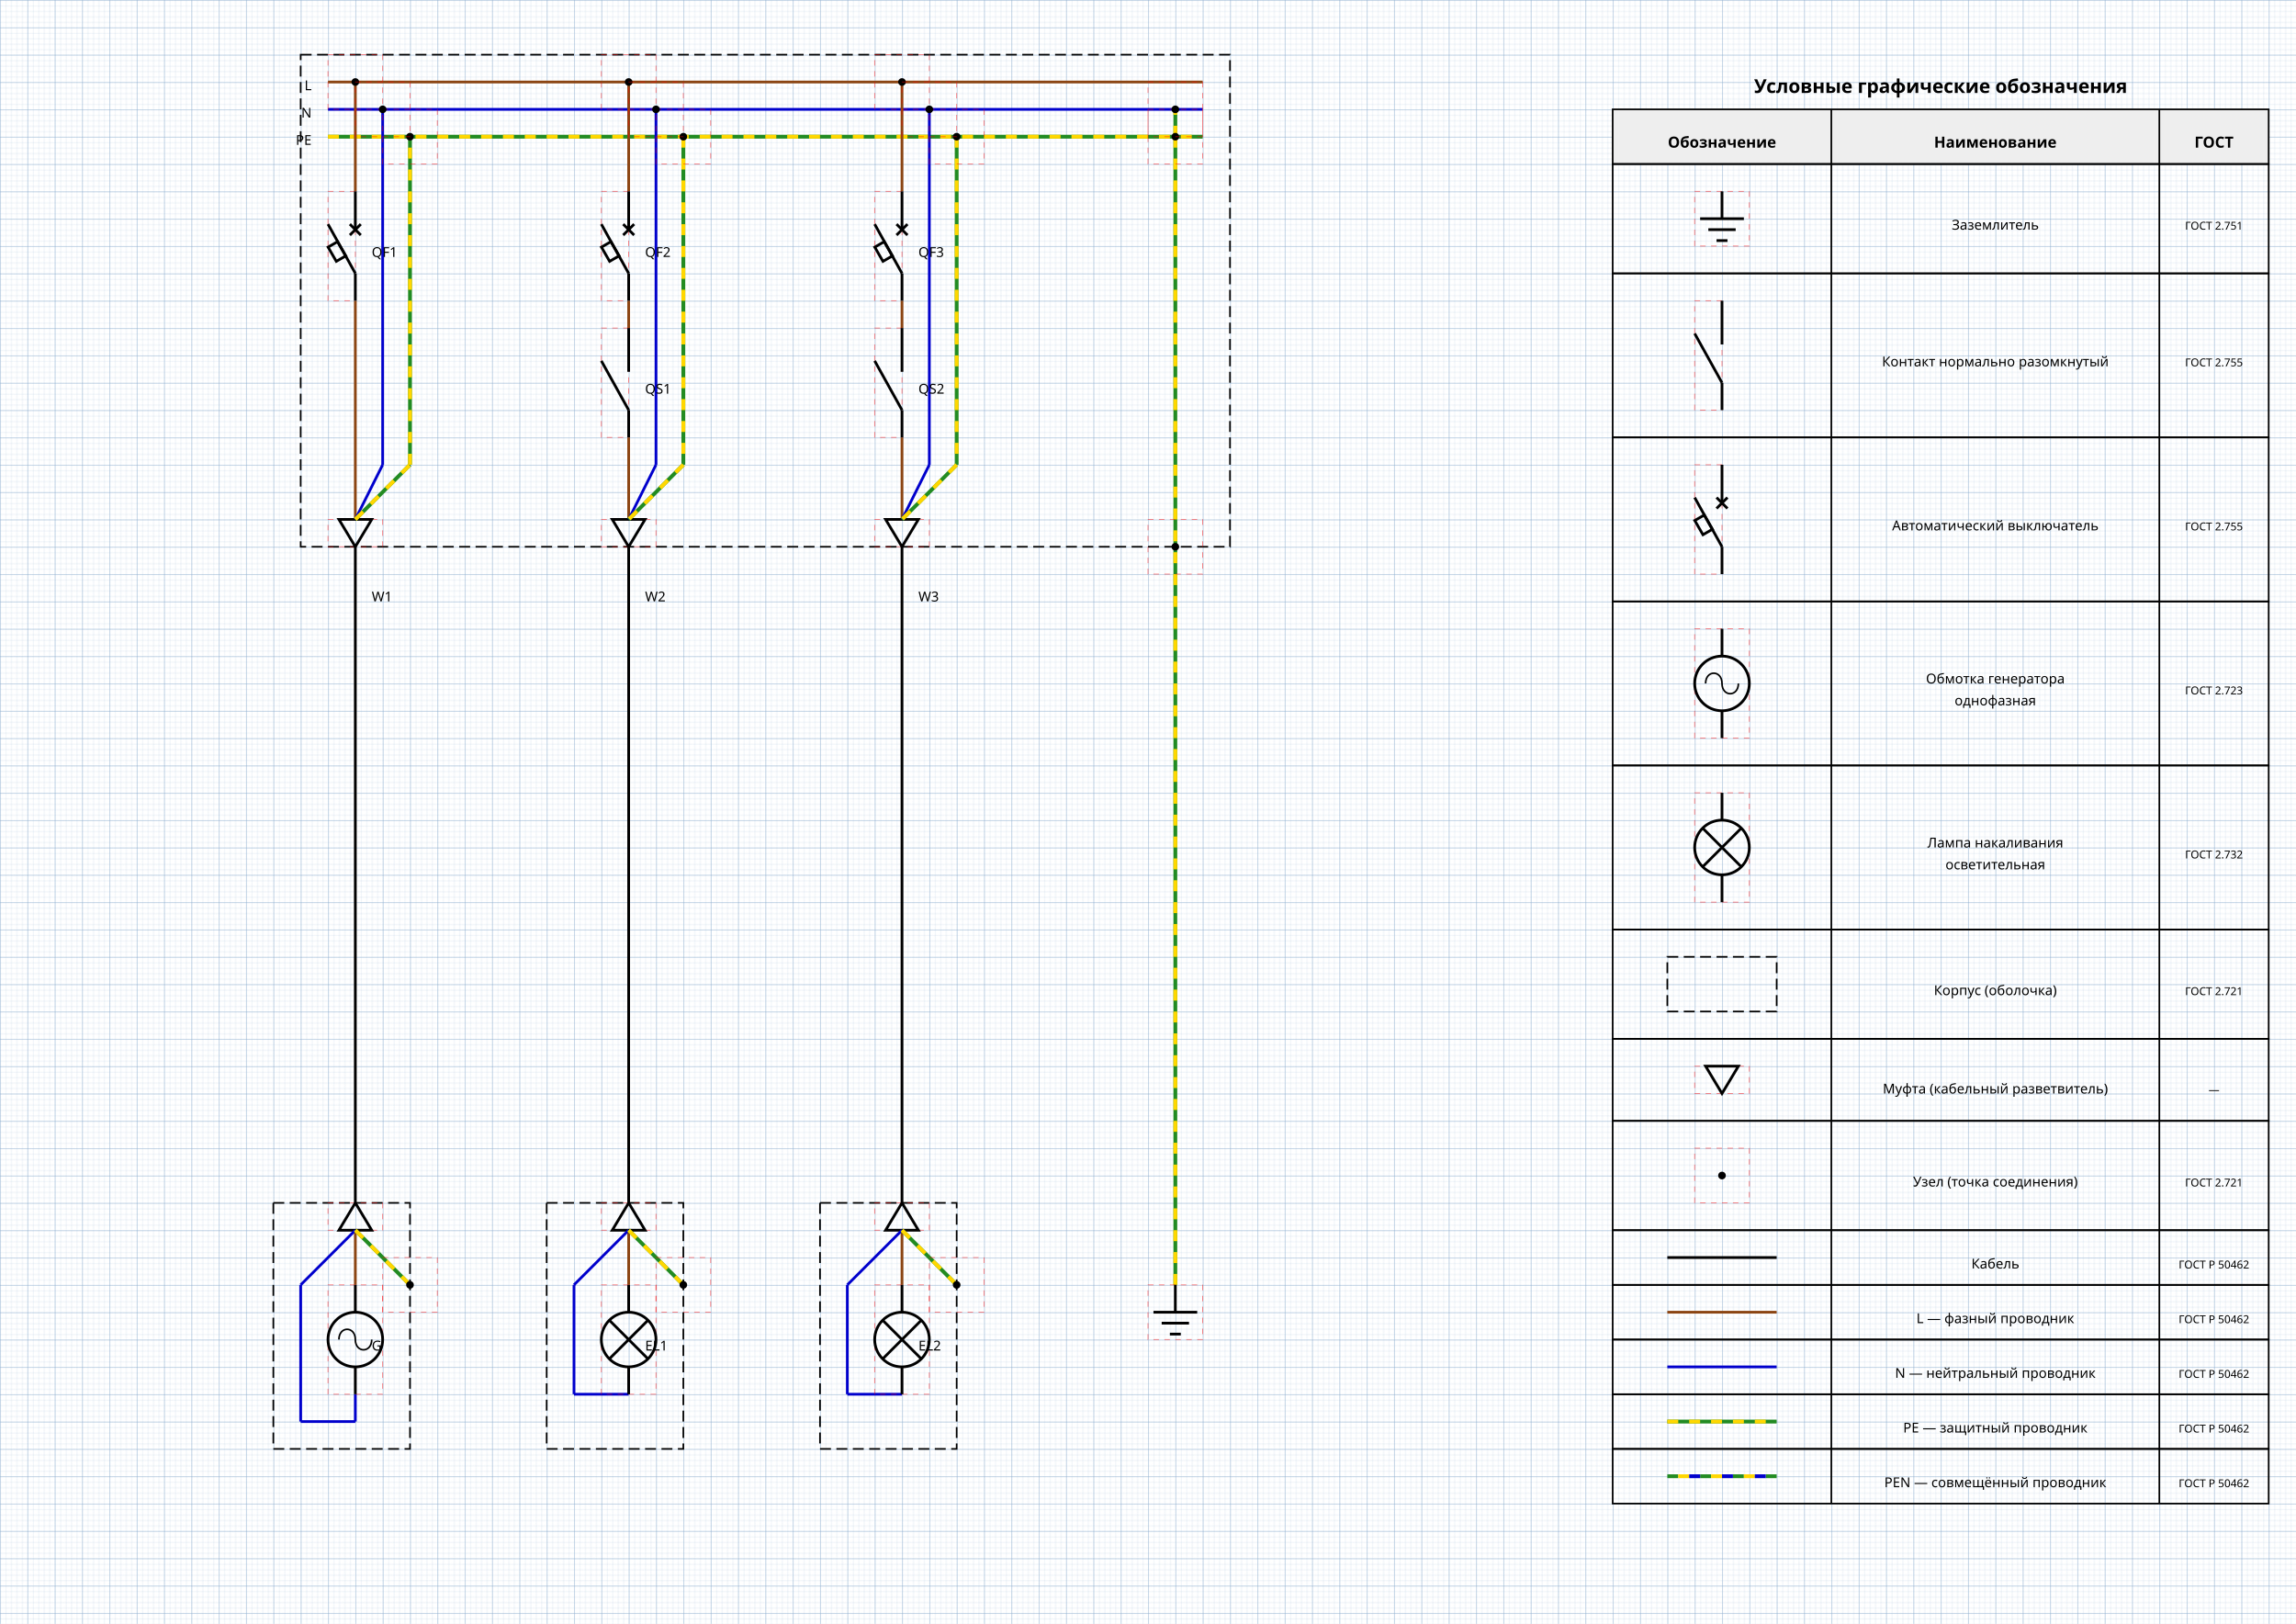
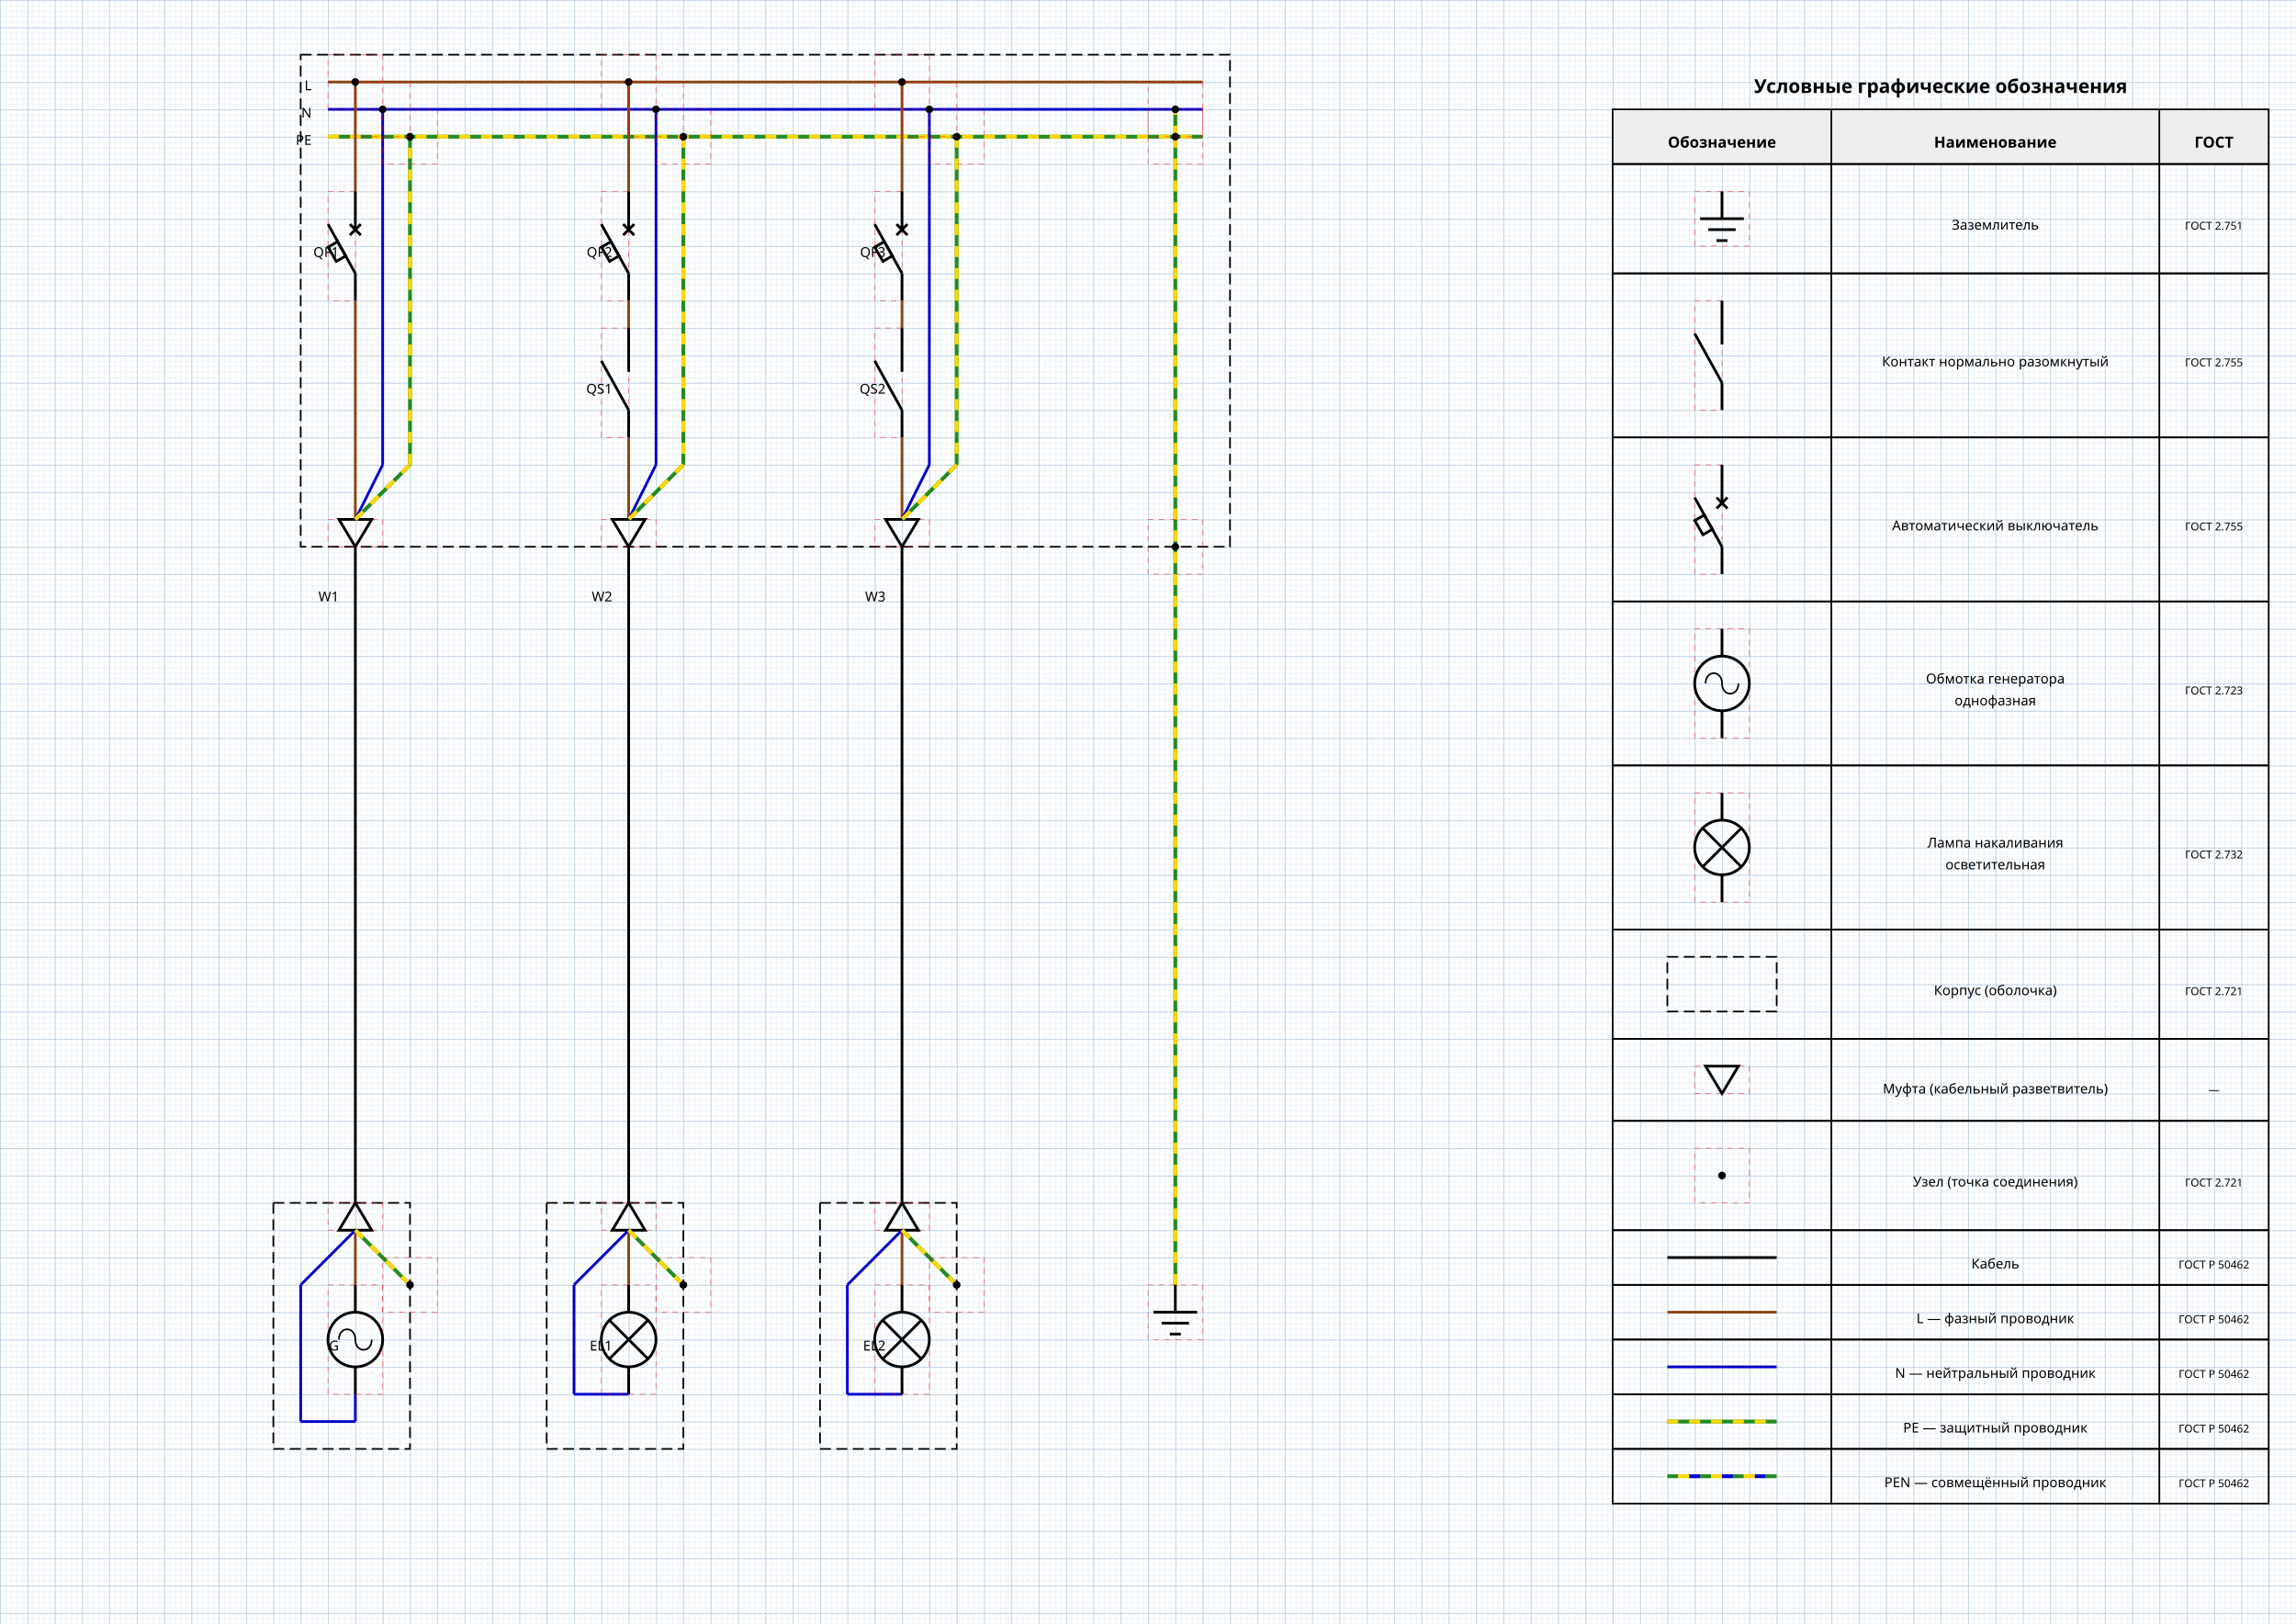
<svg xmlns="http://www.w3.org/2000/svg" width="420mm" height="297mm" viewBox="0 0 420 297">
  <rect width="420" height="297" fill="white" />
  <defs>
    <pattern id="mm1" width="1" height="1" patternUnits="userSpaceOnUse">
      <line x1="0" y1="0" x2="0" y2="1" stroke="#c8d8e8" stroke-width="0.1" />
      <line x1="0" y1="0" x2="1" y2="0" stroke="#c8d8e8" stroke-width="0.1" />
    </pattern>
    <pattern id="mm5" width="5" height="5" patternUnits="userSpaceOnUse">
      <rect width="5" height="5" fill="url(#mm1)" />
      <line x1="0" y1="0" x2="0" y2="5" stroke="#90b0d0" stroke-width="0.15" />
      <line x1="0" y1="0" x2="5" y2="0" stroke="#90b0d0" stroke-width="0.15" />
    </pattern>
    <symbol id="ugo-node" overflow="visible">
      <rect x="-5" y="-5" width="10" height="10" fill="none" stroke="red" stroke-width="0.15" stroke-dasharray="1,1" opacity="0.5" />
      <circle cx="0" cy="0" r="0.7" fill="black" stroke="none" />
    </symbol>
    <symbol id="ugo-ground" overflow="visible">
      <rect x="-5" y="0" width="10" height="10" fill="none" stroke="red" stroke-width="0.15" stroke-dasharray="1,1" opacity="0.5" />
      <g stroke="black" stroke-width="0.5">
        <line x1="0" y1="0" x2="0" y2="5" />
        <line x1="-4" y1="5" x2="4" y2="5" />
        <line x1="-2.5" y1="7" x2="2.5" y2="7" />
        <line x1="-1" y1="9" x2="1" y2="9" />
      </g>
    </symbol>
    <symbol id="ugo-contact" overflow="visible">
      <rect x="-5" y="0" width="5" height="20" fill="none" stroke="red" stroke-width="0.15" stroke-dasharray="1,1" opacity="0.5" />
      <g stroke="black" stroke-width="0.5" fill="none">
        <line x1="0" y1="0" x2="0" y2="8" />
        <line x1="0" y1="15" x2="-5" y2="6" />
        <line x1="0" y1="15" x2="0" y2="20" />
      </g>
    </symbol>
    <symbol id="ugo-breaker" overflow="visible">
      <rect x="-5" y="0" width="5" height="20" fill="none" stroke="red" stroke-width="0.15" stroke-dasharray="1,1" opacity="0.5" />
      <g stroke="black" stroke-width="0.5" fill="none">
        <line x1="0" y1="0" x2="0" y2="7" />
        <line x1="-1" y1="6" x2="1" y2="8" />
        <line x1="-1" y1="8" x2="1" y2="6" />
        <line x1="0" y1="15" x2="-5" y2="6" />
        <rect x="-2" y="-1.5" width="2" height="3" fill="none" stroke="black" stroke-width="0.5" transform="translate(-2.5, 10.5) rotate(-30)" />
        <line x1="0" y1="15" x2="0" y2="20" />
      </g>
    </symbol>
    <symbol id="ugo-generator" overflow="visible">
      <rect x="-5" y="0" width="10" height="20" fill="none" stroke="red" stroke-width="0.15" stroke-dasharray="1,1" opacity="0.5" />
      <g stroke="black" stroke-width="0.5" fill="none">
        <line x1="0" y1="0" x2="0" y2="5" />
        <circle cx="0" cy="10" r="5" />
        <path d="M-3,10 C-3,7.5 0,7.5 0,10 S3,12.5 3,10" stroke-width="0.3" />
        <line x1="0" y1="15" x2="0" y2="20" />
      </g>
    </symbol>
    <symbol id="ugo-lamp" overflow="visible">
      <rect x="-5" y="0" width="10" height="20" fill="none" stroke="red" stroke-width="0.15" stroke-dasharray="1,1" opacity="0.5" />
      <g stroke="black" stroke-width="0.5" fill="none">
        <line x1="0" y1="0" x2="0" y2="5" />
        <circle cx="0" cy="10" r="5" />
        <line x1="-3.5" y1="6.5" x2="3.5" y2="13.5" />
        <line x1="3.5" y1="6.5" x2="-3.5" y2="13.5" />
        <line x1="0" y1="15" x2="0" y2="20" />
      </g>
    </symbol>
    <symbol id="ugo-mufta" overflow="visible">
      <rect x="-5" y="0" width="10" height="5" fill="none" stroke="red" stroke-width="0.15" stroke-dasharray="1,1" opacity="0.5" />
      <polygon points="-3,0 3,0 0,5" stroke="black" stroke-width="0.5" fill="none" />
    </symbol>
  </defs>
  <rect width="420" height="297" fill="url(#mm5)" />
  <rect x="55" y="10" width="170" height="90" fill="none" stroke="black" stroke-width="0.3" stroke-dasharray="2,1" />
  <line x1="60" y1="15" x2="220" y2="15" stroke="#8B4513" stroke-width="0.5" />
  <line x1="60" y1="20" x2="220" y2="20" stroke="#0000CC" stroke-width="0.5" />
  <g stroke-width="0.7">
    <line x1="60" y1="25" x2="220" y2="25" stroke="#228B22" />
    <line x1="60" y1="25" x2="220" y2="25" stroke="#FFD700" stroke-dasharray="2,2" />
  </g>
  <rect x="50" y="220" width="25" height="45" fill="none" stroke="black" stroke-width="0.3" stroke-dasharray="2,1" />
  <rect x="100" y="220" width="25" height="45" fill="none" stroke="black" stroke-width="0.3" stroke-dasharray="2,1" />
  <rect x="150" y="220" width="25" height="45" fill="none" stroke="black" stroke-width="0.3" stroke-dasharray="2,1" />
  <g stroke="#8B4513" stroke-width="0.5">
    <line x1="65" y1="15" x2="65" y2="35" />
    <line x1="65" y1="55" x2="65" y2="95" />
    <line x1="65" y1="225" x2="65" y2="235" />
    <line x1="115" y1="15" x2="115" y2="35" />
    <line x1="115" y1="55" x2="115" y2="60" />
    <line x1="115" y1="80" x2="115" y2="95" />
    <line x1="115" y1="225" x2="115" y2="235" />
    <line x1="165" y1="15" x2="165" y2="35" />
    <line x1="165" y1="55" x2="165" y2="60" />
    <line x1="165" y1="80" x2="165" y2="95" />
    <line x1="165" y1="225" x2="165" y2="235" />
  </g>
  <use href="#ugo-breaker" x="65" y="35" />
  <use href="#ugo-breaker" x="115" y="35" />
  <use href="#ugo-contact" x="115" y="60" />
  <use href="#ugo-breaker" x="165" y="35" />
  <use href="#ugo-contact" x="165" y="60" />
  <use href="#ugo-mufta" x="65" y="95" />
  <line x1="65" y1="100" x2="65" y2="220" stroke="black" stroke-width="0.5" />
  <g transform="translate(65, 225) scale(1, -1)">
    <use href="#ugo-mufta" />
  </g>
  <use href="#ugo-mufta" x="115" y="95" />
  <line x1="115" y1="100" x2="115" y2="220" stroke="black" stroke-width="0.5" />
  <g transform="translate(115, 225) scale(1, -1)">
    <use href="#ugo-mufta" />
  </g>
  <use href="#ugo-mufta" x="165" y="95" />
  <line x1="165" y1="100" x2="165" y2="220" stroke="black" stroke-width="0.5" />
  <g transform="translate(165, 225) scale(1, -1)">
    <use href="#ugo-mufta" />
  </g>
  <g stroke="#0000CC" stroke-width="0.5">
    <line x1="70" y1="20" x2="70" y2="85" />
    <line x1="70" y1="85" x2="65" y2="95" />
    <line x1="65" y1="225" x2="55" y2="235" />
    <line x1="55" y1="235" x2="55" y2="260" />
    <line x1="55" y1="260" x2="65" y2="260" />
    <line x1="65" y1="260" x2="65" y2="255" />
    <line x1="120" y1="20" x2="120" y2="85" />
    <line x1="120" y1="85" x2="115" y2="95" />
    <line x1="115" y1="225" x2="105" y2="235" />
    <line x1="105" y1="235" x2="105" y2="255" />
    <line x1="105" y1="255" x2="115" y2="255" />
    <line x1="170" y1="20" x2="170" y2="85" />
    <line x1="170" y1="85" x2="165" y2="95" />
    <line x1="165" y1="225" x2="155" y2="235" />
    <line x1="155" y1="235" x2="155" y2="255" />
    <line x1="155" y1="255" x2="165" y2="255" />
  </g>
  <g stroke-width="0.7">
    <line x1="65" y1="95" x2="75" y2="85" stroke="#228B22" />
    <line x1="75" y1="85" x2="75" y2="25" stroke="#228B22" />
    <line x1="65" y1="225" x2="75" y2="235" stroke="#228B22" />
    <line x1="125" y1="25" x2="125" y2="85" stroke="#228B22" />
    <line x1="125" y1="85" x2="115" y2="95" stroke="#228B22" />
    <line x1="115" y1="225" x2="125" y2="235" stroke="#228B22" />
    <line x1="175" y1="25" x2="175" y2="85" stroke="#228B22" />
    <line x1="175" y1="85" x2="165" y2="95" stroke="#228B22" />
    <line x1="165" y1="225" x2="175" y2="235" stroke="#228B22" />
    <line x1="215" y1="25" x2="215" y2="20" stroke="#228B22" />
    <line x1="215" y1="25" x2="215" y2="235" stroke="#228B22" />
    <line x1="65" y1="95" x2="75" y2="85" stroke="#FFD700" stroke-dasharray="2,2" />
    <line x1="75" y1="85" x2="75" y2="25" stroke="#FFD700" stroke-dasharray="2,2" />
    <line x1="65" y1="225" x2="75" y2="235" stroke="#FFD700" stroke-dasharray="2,2" />
    <line x1="125" y1="25" x2="125" y2="85" stroke="#FFD700" stroke-dasharray="2,2" />
    <line x1="125" y1="85" x2="115" y2="95" stroke="#FFD700" stroke-dasharray="2,2" />
    <line x1="115" y1="225" x2="125" y2="235" stroke="#FFD700" stroke-dasharray="2,2" />
    <line x1="175" y1="25" x2="175" y2="85" stroke="#FFD700" stroke-dasharray="2,2" />
    <line x1="175" y1="85" x2="165" y2="95" stroke="#FFD700" stroke-dasharray="2,2" />
    <line x1="165" y1="225" x2="175" y2="235" stroke="#FFD700" stroke-dasharray="2,2" />
    <line x1="215" y1="25" x2="215" y2="20" stroke="#FFD700" stroke-dasharray="2,2" />
    <line x1="215" y1="25" x2="215" y2="235" stroke="#FFD700" stroke-dasharray="2,2" />
  </g>
  <use href="#ugo-node" x="75" y="235" />
  <use href="#ugo-node" x="75" y="25" />
  <use href="#ugo-node" x="125" y="25" />
  <use href="#ugo-node" x="125" y="235" />
  <use href="#ugo-node" x="175" y="25" />
  <use href="#ugo-node" x="175" y="235" />
  <use href="#ugo-node" x="215" y="25" />
  <use href="#ugo-node" x="215" y="100" />
  <use href="#ugo-node" x="65" y="15" />
  <use href="#ugo-node" x="115" y="15" />
  <use href="#ugo-node" x="165" y="15" />
  <use href="#ugo-node" x="70" y="20" />
  <use href="#ugo-node" x="120" y="20" />
  <use href="#ugo-node" x="170" y="20" />
  <use href="#ugo-node" x="215" y="20" />
  <use href="#ugo-generator" x="65" y="235" />
  <use href="#ugo-lamp" x="115" y="235" />
  <use href="#ugo-lamp" x="165" y="235" />
  <use href="#ugo-ground" x="215" y="235" />
  <g font-family="sans-serif" font-size="2.5" fill="black">
    <text x="57" y="16.5" text-anchor="end">L</text>
    <text x="57" y="21.5" text-anchor="end">N</text>
    <text x="57" y="26.5" text-anchor="end">PE</text>
-     <text x="68" y="47">QF1</text>
-     <text x="68" y="110">W1</text>
-     <text x="68" y="247">G</text>
-     <text x="118" y="47">QF2</text>
-     <text x="118" y="72">QS1</text>
-     <text x="118" y="110">W2</text>
-     <text x="118" y="247">EL1</text>
-     <text x="168" y="47">QF3</text>
-     <text x="168" y="72">QS2</text>
-     <text x="168" y="110">W3</text>
-     <text x="168" y="247">EL2</text>
+     <text x="62" y="47" text-anchor="end">QF1</text>
+     <text x="62" y="110" text-anchor="end">W1</text>
+     <text x="62" y="247" text-anchor="end">G</text>
+     <text x="112" y="47" text-anchor="end">QF2</text>
+     <text x="112" y="72" text-anchor="end">QS1</text>
+     <text x="112" y="110" text-anchor="end">W2</text>
+     <text x="112" y="247" text-anchor="end">EL1</text>
+     <text x="162" y="47" text-anchor="end">QF3</text>
+     <text x="162" y="72" text-anchor="end">QS2</text>
+     <text x="162" y="110" text-anchor="end">W3</text>
+     <text x="162" y="247" text-anchor="end">EL2</text>
  </g>
  <g transform="translate(295, 20)" stroke="black" stroke-width="0.3" font-family="sans-serif">
    <text x="60" y="-3" font-size="3.5" font-weight="bold" text-anchor="middle" stroke="none" fill="black">Условные графические обозначения</text>
    <rect x="0" y="0" width="120" height="10" fill="#eee" stroke="black" />
    <text x="20" y="7" font-size="2.8" text-anchor="middle" stroke="none" fill="black" font-weight="bold">Обозначение</text>
    <text x="70" y="7" font-size="2.8" text-anchor="middle" stroke="none" fill="black" font-weight="bold">Наименование</text>
    <text x="110" y="7" font-size="2.8" text-anchor="middle" stroke="none" fill="black" font-weight="bold">ГОСТ</text>
    <line x1="40" y1="0" x2="40" y2="10" />
    <line x1="100" y1="0" x2="100" y2="10" />
    <rect x="0" y="10" width="120" height="20" fill="none" stroke="black" />
    <line x1="40" y1="10" x2="40" y2="30" />
    <line x1="100" y1="10" x2="100" y2="30" />
    <use href="#ugo-ground" x="20" y="15" />
    <text x="70" y="22" font-size="2.5" text-anchor="middle" stroke="none" fill="black">Заземлитель</text>
    <text x="110" y="22" font-size="2" text-anchor="middle" stroke="none" fill="black">ГОСТ 2.751</text>
    <rect x="0" y="30" width="120" height="30" fill="none" stroke="black" />
    <line x1="40" y1="30" x2="40" y2="60" />
    <line x1="100" y1="30" x2="100" y2="60" />
    <use href="#ugo-contact" x="20" y="35" />
    <text x="70" y="47" font-size="2.5" text-anchor="middle" stroke="none" fill="black">Контакт нормально разомкнутый</text>
    <text x="110" y="47" font-size="2" text-anchor="middle" stroke="none" fill="black">ГОСТ 2.755</text>
    <rect x="0" y="60" width="120" height="30" fill="none" stroke="black" />
    <line x1="40" y1="60" x2="40" y2="90" />
    <line x1="100" y1="60" x2="100" y2="90" />
    <use href="#ugo-breaker" x="20" y="65" />
    <text x="70" y="77" font-size="2.5" text-anchor="middle" stroke="none" fill="black">Автоматический выключатель</text>
    <text x="110" y="77" font-size="2" text-anchor="middle" stroke="none" fill="black">ГОСТ 2.755</text>
    <rect x="0" y="90" width="120" height="30" fill="none" stroke="black" />
    <line x1="40" y1="90" x2="40" y2="120" />
    <line x1="100" y1="90" x2="100" y2="120" />
    <use href="#ugo-generator" x="20" y="95" />
    <text x="70" y="105" font-size="2.5" text-anchor="middle" stroke="none" fill="black">Обмотка генератора</text>
    <text x="70" y="109" font-size="2.5" text-anchor="middle" stroke="none" fill="black">однофазная</text>
    <text x="110" y="107" font-size="2" text-anchor="middle" stroke="none" fill="black">ГОСТ 2.723</text>
    <rect x="0" y="120" width="120" height="30" fill="none" stroke="black" />
    <line x1="40" y1="120" x2="40" y2="150" />
    <line x1="100" y1="120" x2="100" y2="150" />
    <use href="#ugo-lamp" x="20" y="125" />
    <text x="70" y="135" font-size="2.5" text-anchor="middle" stroke="none" fill="black">Лампа накаливания</text>
    <text x="70" y="139" font-size="2.5" text-anchor="middle" stroke="none" fill="black">осветительная</text>
    <text x="110" y="137" font-size="2" text-anchor="middle" stroke="none" fill="black">ГОСТ 2.732</text>
    <rect x="0" y="150" width="120" height="20" fill="none" stroke="black" />
    <line x1="40" y1="150" x2="40" y2="170" />
    <line x1="100" y1="150" x2="100" y2="170" />
    <rect x="10" y="155" width="20" height="10" fill="none" stroke="black" stroke-dasharray="2,1" />
    <text x="70" y="162" font-size="2.5" text-anchor="middle" stroke="none" fill="black">Корпус (оболочка)</text>
    <text x="110" y="162" font-size="2" text-anchor="middle" stroke="none" fill="black">ГОСТ 2.721</text>
    <rect x="0" y="170" width="120" height="15" fill="none" stroke="black" />
    <line x1="40" y1="170" x2="40" y2="185" />
    <line x1="100" y1="170" x2="100" y2="185" />
    <use href="#ugo-mufta" x="20" y="175" />
    <text x="70" y="180" font-size="2.5" text-anchor="middle" stroke="none" fill="black">Муфта (кабельный разветвитель)</text>
    <text x="110" y="180" font-size="2" text-anchor="middle" stroke="none" fill="black">—</text>
    <rect x="0" y="185" width="120" height="20" fill="none" stroke="black" />
    <line x1="40" y1="185" x2="40" y2="205" />
    <line x1="100" y1="185" x2="100" y2="205" />
    <use href="#ugo-node" x="20" y="195" />
    <text x="70" y="197" font-size="2.5" text-anchor="middle" stroke="none" fill="black">Узел (точка соединения)</text>
    <text x="110" y="197" font-size="2" text-anchor="middle" stroke="none" fill="black">ГОСТ 2.721</text>
    <rect x="0" y="205" width="120" height="10" fill="none" stroke="black" />
    <line x1="40" y1="205" x2="40" y2="215" />
    <line x1="100" y1="205" x2="100" y2="215" />
    <line x1="10" y1="210" x2="30" y2="210" stroke="black" stroke-width="0.5" />
    <text x="70" y="212" font-size="2.5" text-anchor="middle" stroke="none" fill="black">Кабель</text>
    <text x="110" y="212" font-size="2" text-anchor="middle" stroke="none" fill="black">ГОСТ Р 50462</text>
    <rect x="0" y="215" width="120" height="10" fill="none" stroke="black" />
    <line x1="40" y1="215" x2="40" y2="225" />
    <line x1="100" y1="215" x2="100" y2="225" />
    <line x1="10" y1="220" x2="30" y2="220" stroke="#8B4513" stroke-width="0.5" />
    <text x="70" y="222" font-size="2.5" text-anchor="middle" stroke="none" fill="black">L — фазный проводник</text>
    <text x="110" y="222" font-size="2" text-anchor="middle" stroke="none" fill="black">ГОСТ Р 50462</text>
    <rect x="0" y="225" width="120" height="10" fill="none" stroke="black" />
    <line x1="40" y1="225" x2="40" y2="235" />
    <line x1="100" y1="225" x2="100" y2="235" />
    <line x1="10" y1="230" x2="30" y2="230" stroke="#0000CC" stroke-width="0.5" />
    <text x="70" y="232" font-size="2.5" text-anchor="middle" stroke="none" fill="black">N — нейтральный проводник</text>
    <text x="110" y="232" font-size="2" text-anchor="middle" stroke="none" fill="black">ГОСТ Р 50462</text>
    <rect x="0" y="235" width="120" height="10" fill="none" stroke="black" />
    <line x1="40" y1="235" x2="40" y2="245" />
    <line x1="100" y1="235" x2="100" y2="245" />
    <line x1="10" y1="240" x2="30" y2="240" stroke="#228B22" stroke-width="0.7" />
    <line x1="10" y1="240" x2="30" y2="240" stroke="#FFD700" stroke-width="0.7" stroke-dasharray="2,2" />
    <text x="70" y="242" font-size="2.5" text-anchor="middle" stroke="none" fill="black">PE — защитный проводник</text>
    <text x="110" y="242" font-size="2" text-anchor="middle" stroke="none" fill="black">ГОСТ Р 50462</text>
    <rect x="0" y="245" width="120" height="10" fill="none" stroke="black" />
    <line x1="40" y1="245" x2="40" y2="255" />
    <line x1="100" y1="245" x2="100" y2="255" />
    <line x1="10" y1="250" x2="30" y2="250" stroke="#228B22" stroke-width="0.7" stroke-dasharray="2,4" stroke-dashoffset="0" />
    <line x1="10" y1="250" x2="30" y2="250" stroke="#FFD700" stroke-width="0.7" stroke-dasharray="2,4" stroke-dashoffset="4" />
    <line x1="10" y1="250" x2="30" y2="250" stroke="#0000CC" stroke-width="0.7" stroke-dasharray="2,4" stroke-dashoffset="2" />
    <text x="70" y="252" font-size="2.5" text-anchor="middle" stroke="none" fill="black">PEN — совмещённый проводник</text>
    <text x="110" y="252" font-size="2" text-anchor="middle" stroke="none" fill="black">ГОСТ Р 50462</text>
  </g>
</svg>
